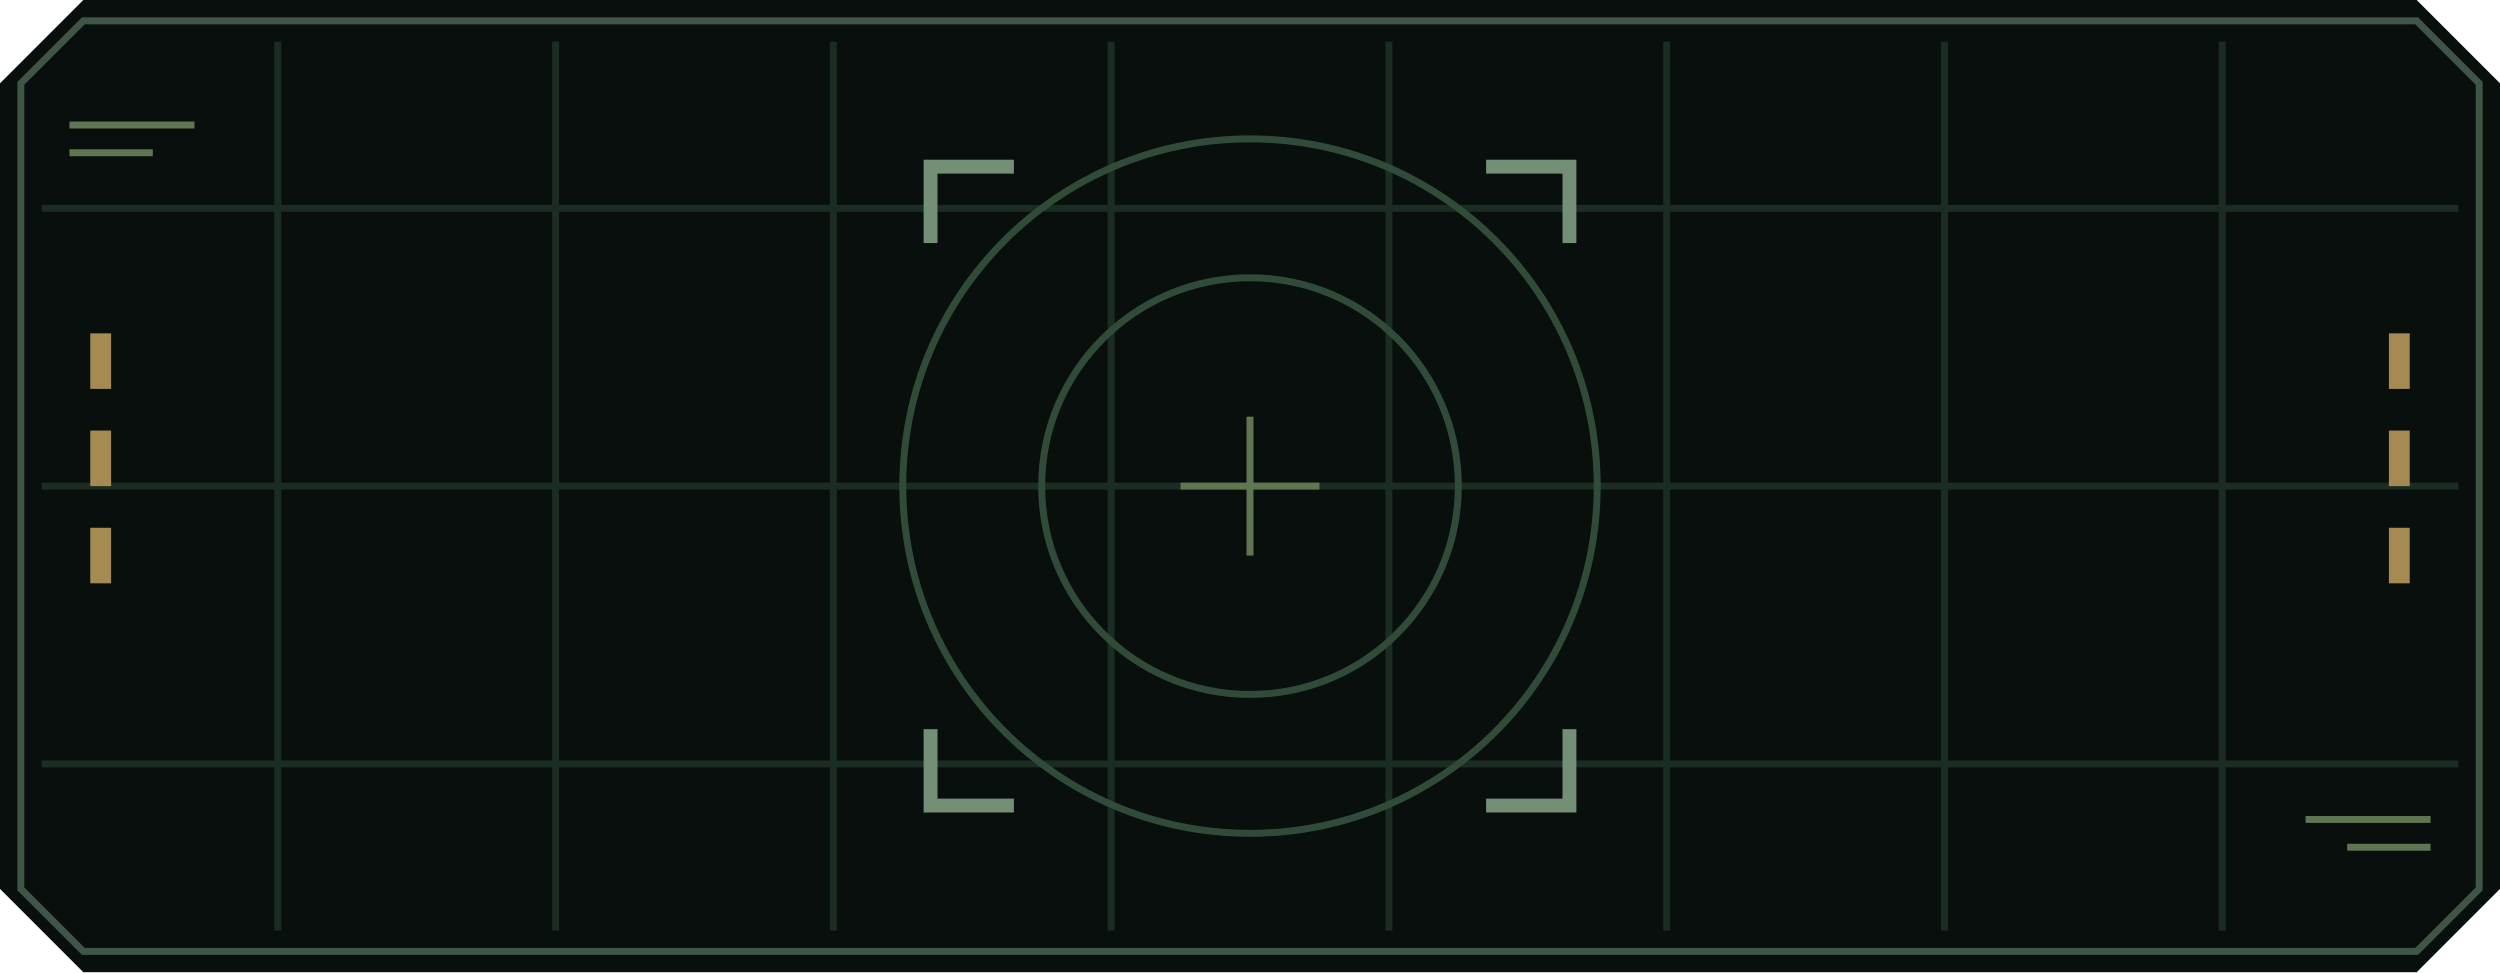
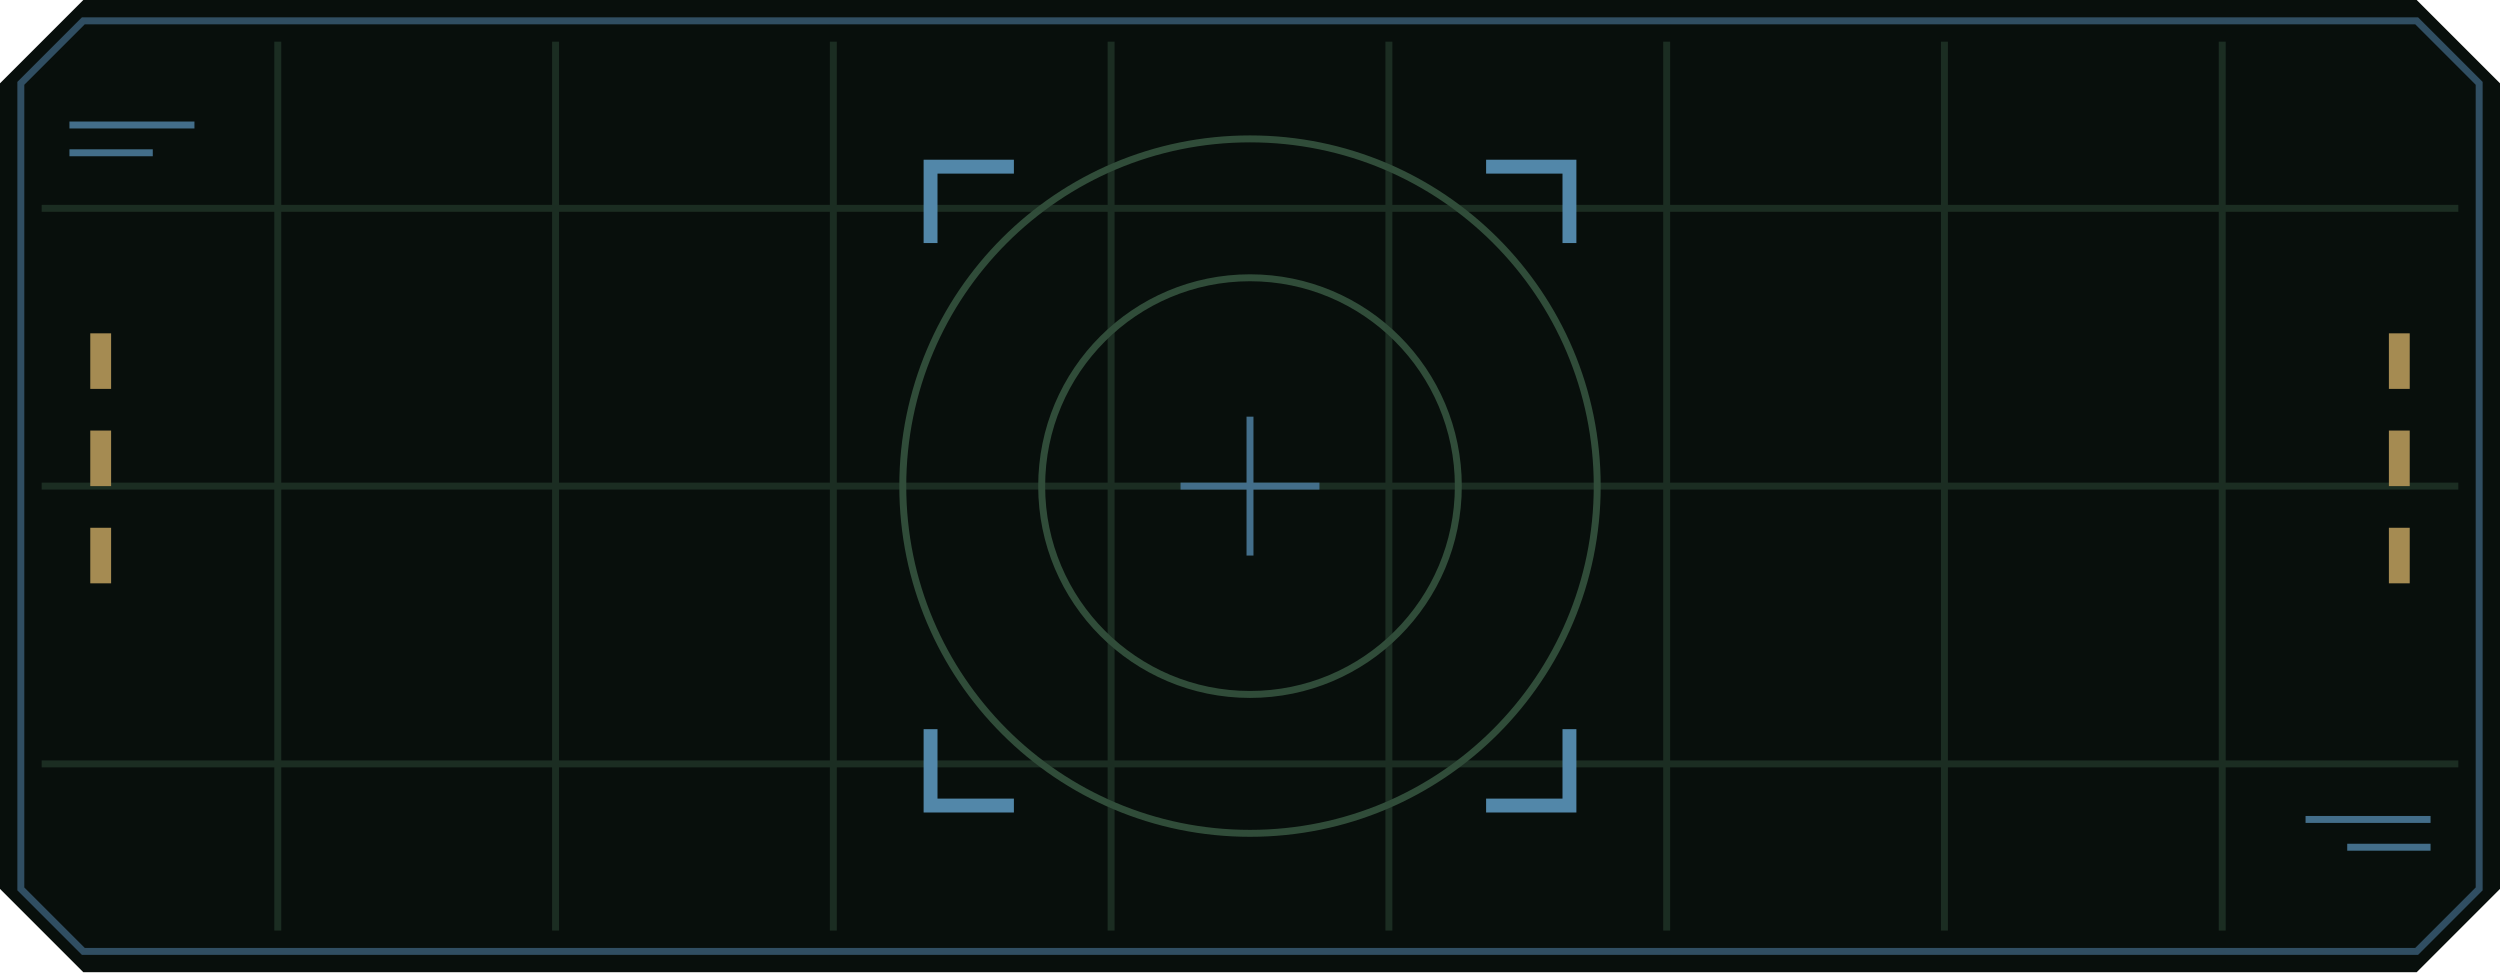
<svg xmlns="http://www.w3.org/2000/svg" viewBox="0 0 360 140">
  <path fill="#080f0c" d="M12 0H348L360 12V128L348 140H12L0 128V12Z" />
-   <path fill="none" stroke="#3f5546" stroke-width="1" d="M12 3H348L357 12V128L348 137H12L3 128V12Z" />
+   <path fill="none" stroke="#304e62" stroke-width="1" d="M12 3H348L357 12V128L348 137H12L3 128V12Z" />
  <path stroke="#1b2d22" stroke-width="1" d="M40 6V134M80 6V134M120 6V134M160 6V134M200 6V134M240 6V134M280 6V134M320 6V134M6 30H354M6 70H354M6 110H354" />
  <circle cx="180" cy="70" r="50" fill="none" stroke="#304c39" stroke-width="1" />
  <circle cx="180" cy="70" r="30" fill="none" stroke="#304c39" stroke-width="1" />
-   <path fill="none" stroke="#739076" stroke-width="2" d="M134 35V24H146M214 24H226V35M134 105V116H146M214 116H226V105" />
-   <path stroke="#607653" stroke-width="1" d="M170 70H190M180 60V80M10 18H28M10 22H22M332 118H350M338 122H350" />
+   <path fill="none" stroke="#5287a9" stroke-width="2" d="M134 35V24H146M214 24H226V35M134 105V116H146M214 116H226V105" />
+   <path stroke="#436e8a" stroke-width="1" d="M170 70H190M180 60V80M10 18H28M10 22H22M332 118H350M338 122H350" />
  <path fill="#a58b52" d="M13 48H16V56H13ZM13 62H16V70H13ZM13 76H16V84H13ZM344 48H347V56H344ZM344 62H347V70H344ZM344 76H347V84H344Z" />
</svg>
